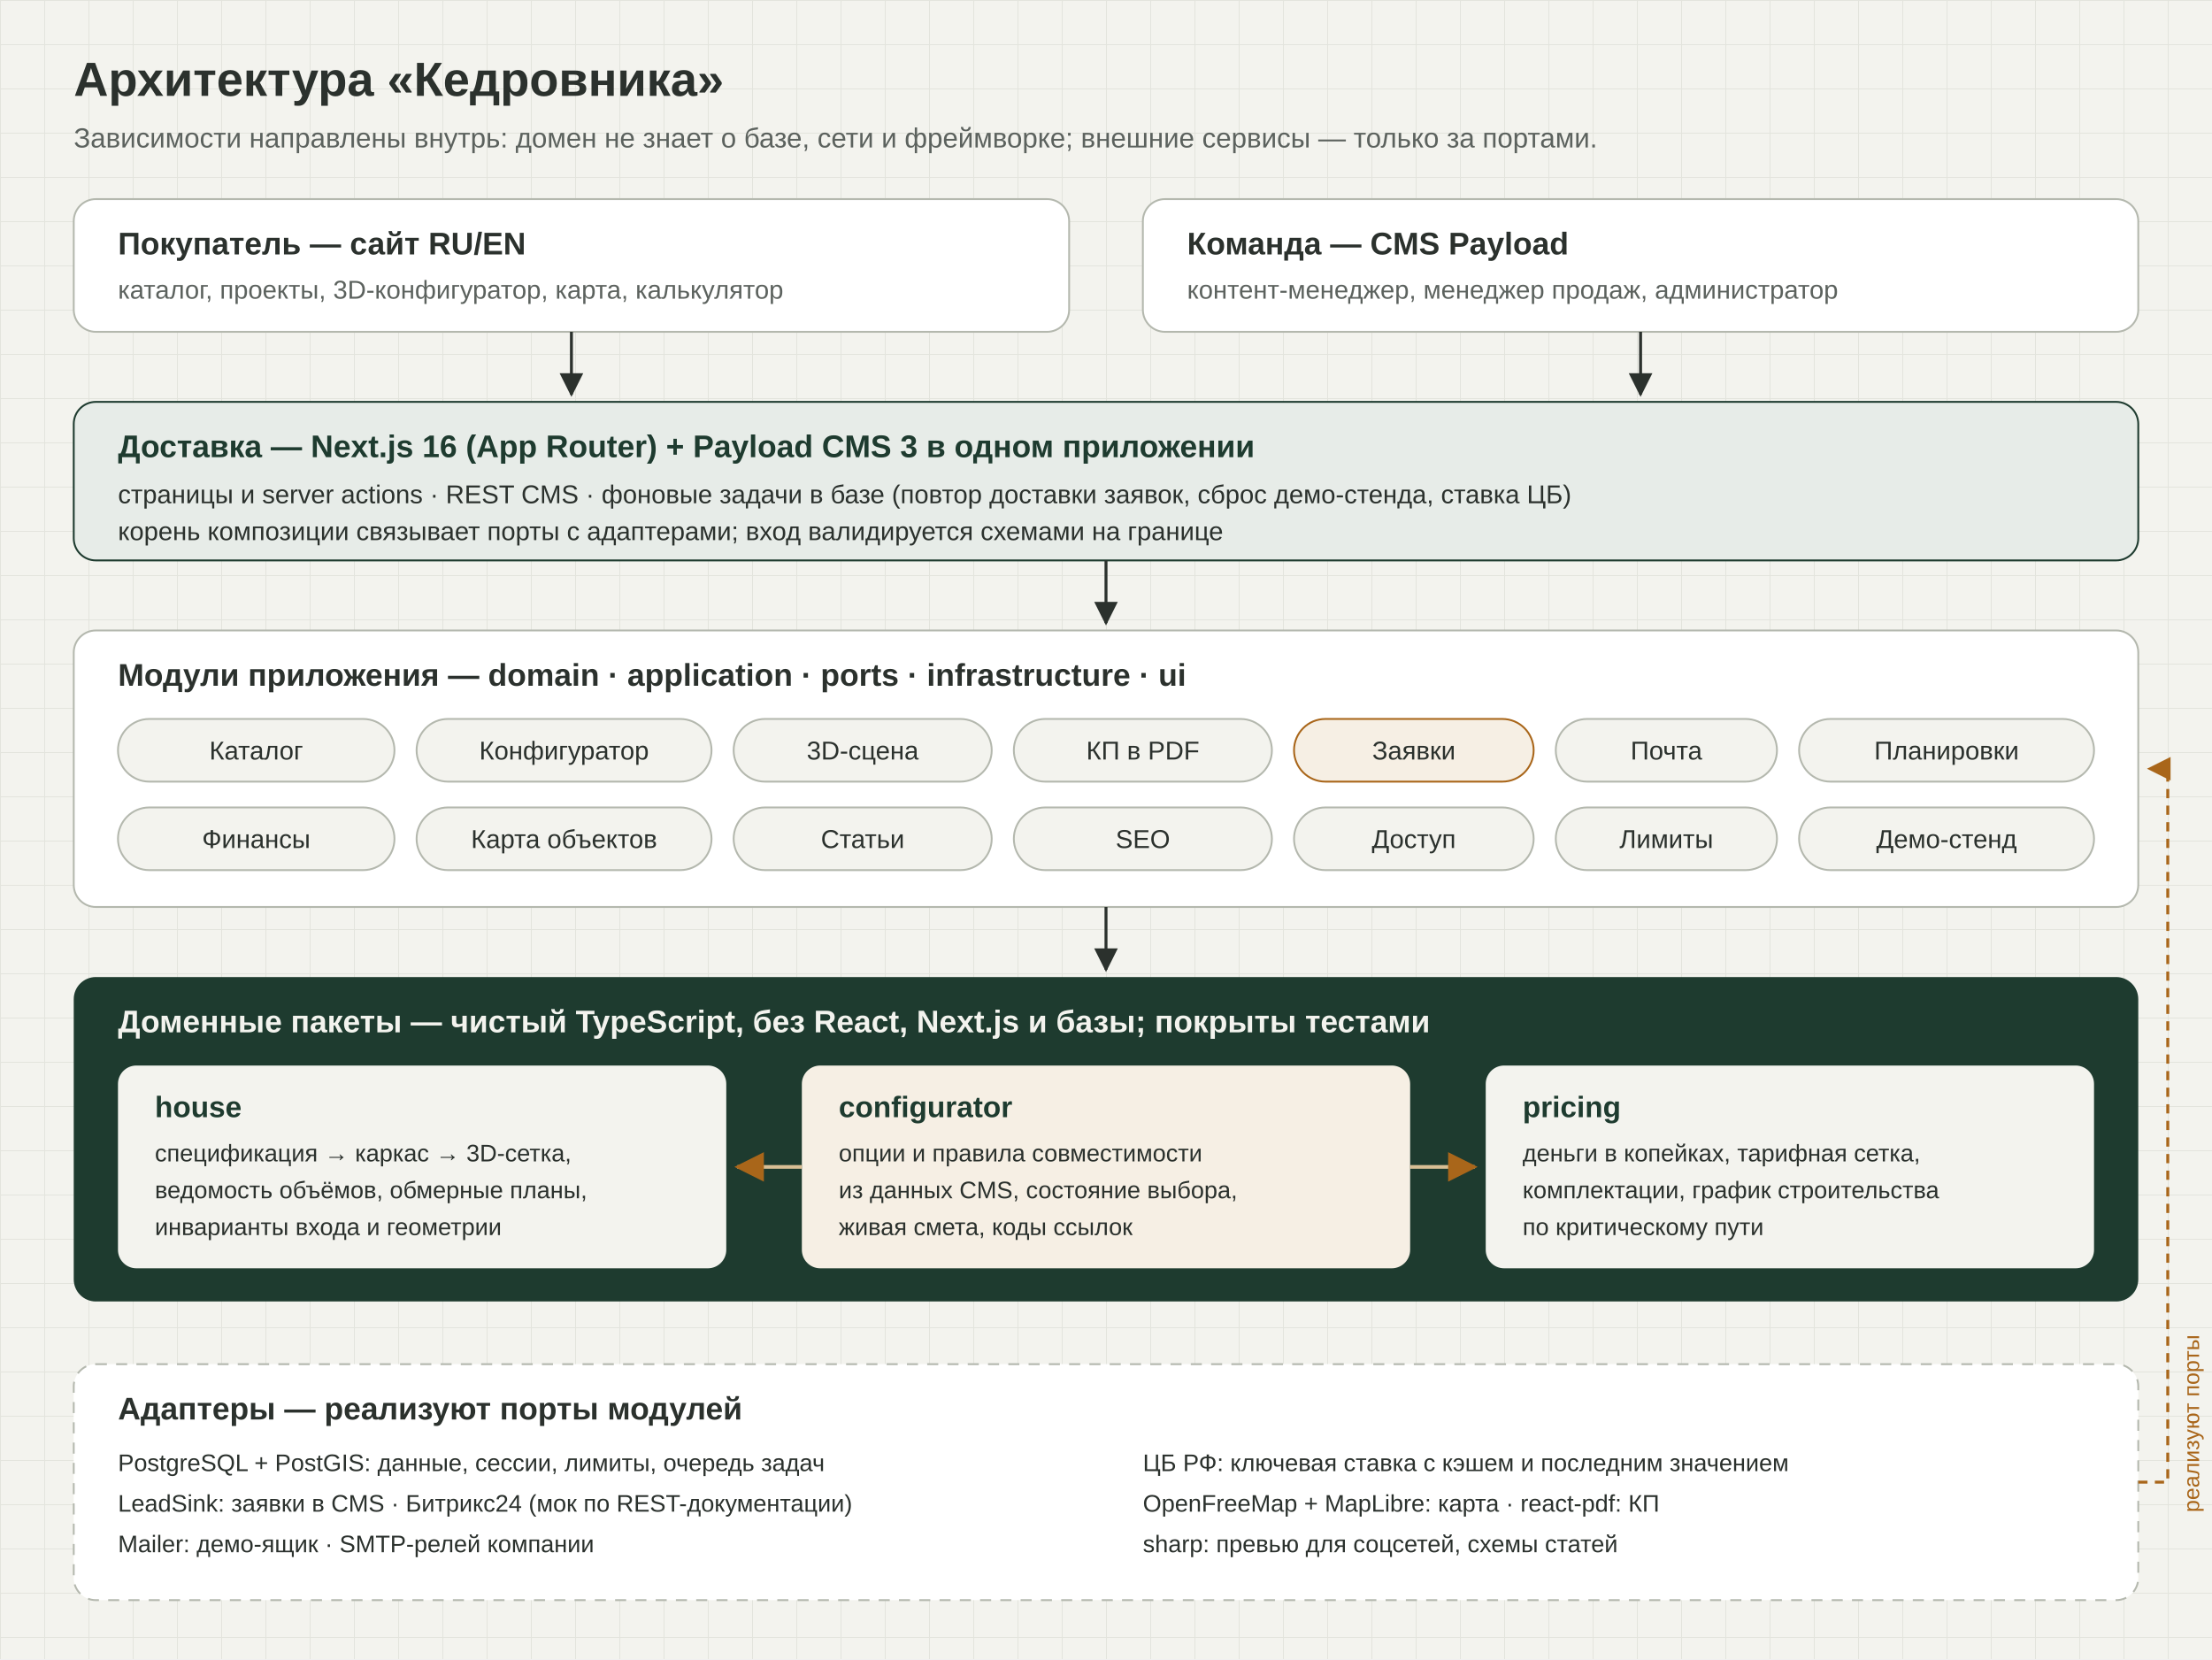
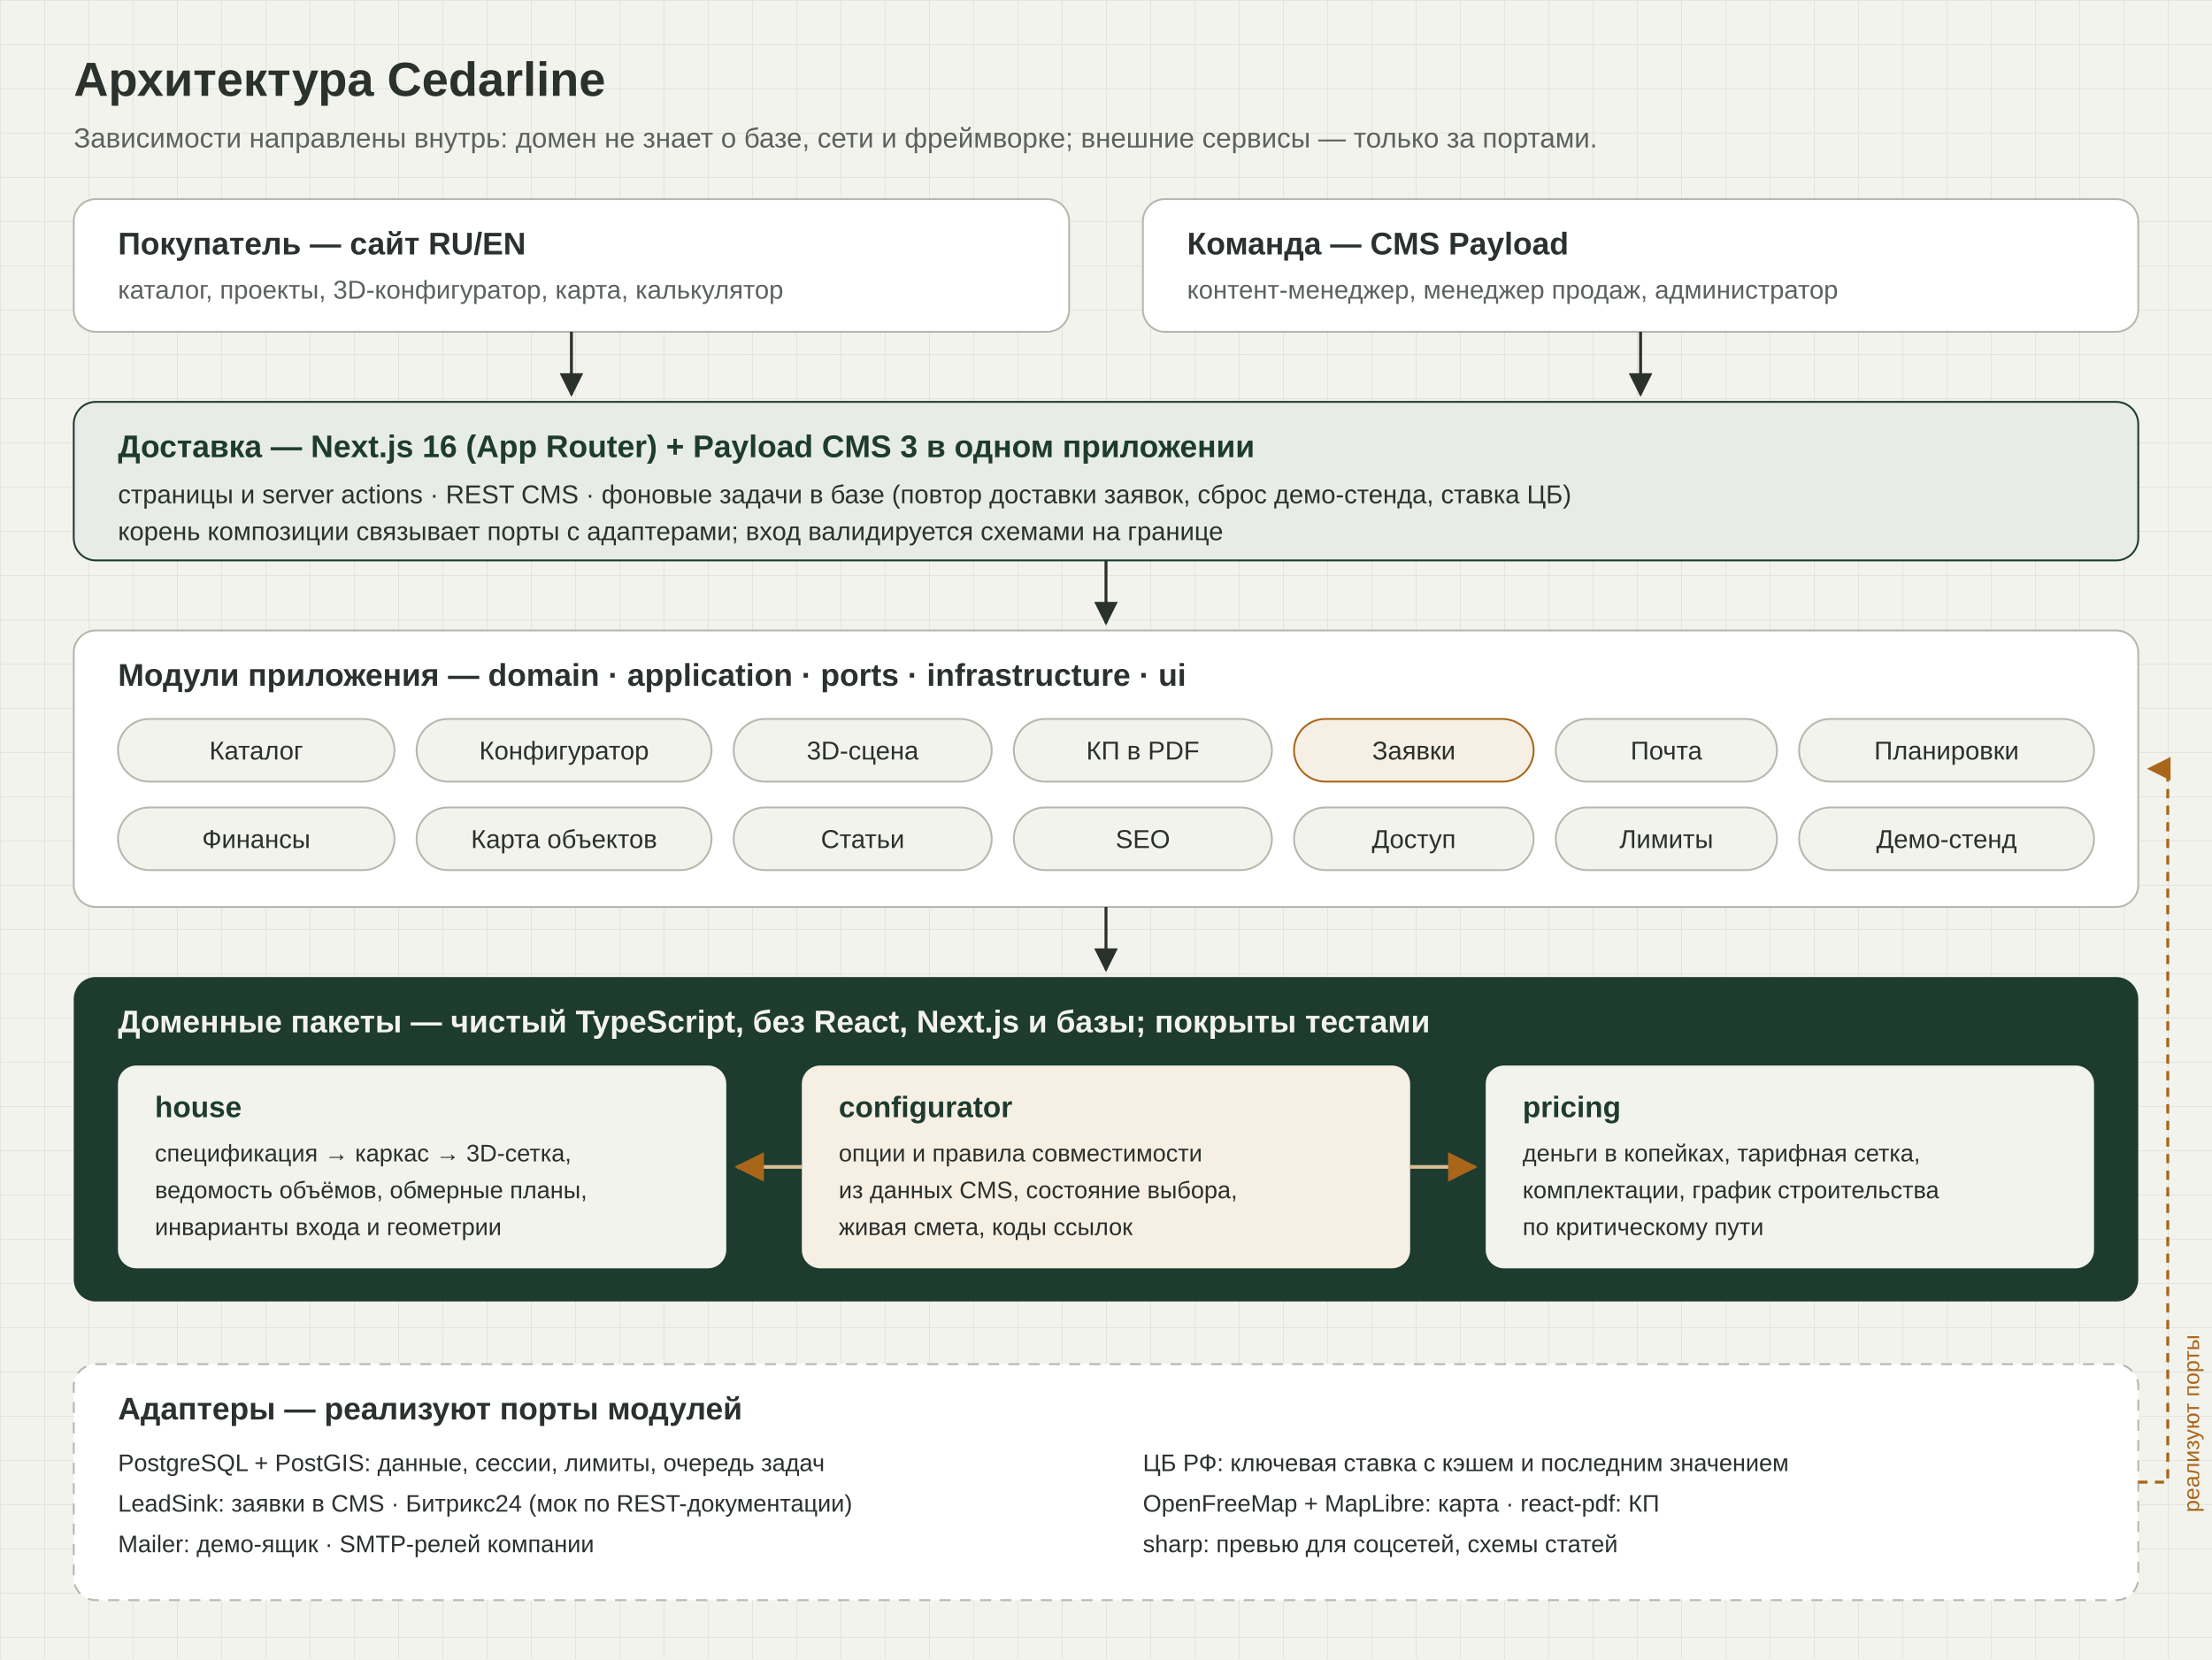
<svg xmlns="http://www.w3.org/2000/svg" viewBox="0 0 1200 900" width="1200" height="900" font-family="Manrope, 'Segoe UI', Arial, sans-serif">
  <defs>
    <marker id="arrow" viewBox="0 0 10 10" refX="9" refY="5" markerWidth="8" markerHeight="8" orient="auto-start-reverse">
      <path d="M0 0 10 5 0 10z" fill="#2b312d" />
    </marker>
    <marker id="arrow-accent" viewBox="0 0 10 10" refX="9" refY="5" markerWidth="8" markerHeight="8" orient="auto-start-reverse">
      <path d="M0 0 10 5 0 10z" fill="#a9661a" />
    </marker>
    <pattern id="grid" width="24" height="24" patternUnits="userSpaceOnUse">
      <path d="M24 0H0V24" fill="none" stroke="#e3e4dd" stroke-width="1" />
    </pattern>
  </defs>
  <rect width="1200" height="900" fill="#f3f3ee" />
  <rect width="1200" height="900" fill="url(#grid)" />
-   <text x="40" y="52" font-size="26" font-weight="600" fill="#2b312d">Архитектура «Кедровника»</text>
+   <text x="40" y="52" font-size="26" font-weight="600" fill="#2b312d">Архитектура Cedarline</text>
  <text x="40" y="80" font-size="15" fill="#5c625e">Зависимости направлены внутрь: домен не знает о базе, сети и фреймворке; внешние сервисы — только за портами.</text>
  <g>
    <rect x="40" y="108" width="540" height="72" rx="12" fill="#ffffff" stroke="#b4b8ae" />
    <text x="64" y="138" font-size="17" font-weight="600" fill="#2b312d">Покупатель — сайт RU/EN</text>
    <text x="64" y="162" font-size="14" fill="#5c625e">каталог, проекты, 3D-конфигуратор, карта, калькулятор</text>
    <rect x="620" y="108" width="540" height="72" rx="12" fill="#ffffff" stroke="#b4b8ae" />
    <text x="644" y="138" font-size="17" font-weight="600" fill="#2b312d">Команда — CMS Payload</text>
    <text x="644" y="162" font-size="14" fill="#5c625e">контент-менеджер, менеджер продаж, администратор</text>
  </g>
  <path d="M310 180V214" stroke="#2b312d" stroke-width="1.6" marker-end="url(#arrow)" />
  <path d="M890 180V214" stroke="#2b312d" stroke-width="1.6" marker-end="url(#arrow)" />
  <rect x="40" y="218" width="1120" height="86" rx="12" fill="#e7ece8" stroke="#1e3b2f" />
  <text x="64" y="248" font-size="17" font-weight="600" fill="#1e3b2f">Доставка — Next.js 16 (App Router) + Payload CMS 3 в одном приложении</text>
  <text x="64" y="273" font-size="14" fill="#2b312d">страницы и server actions · REST CMS · фоновые задачи в базе (повтор доставки заявок, сброс демо-стенда, ставка ЦБ)</text>
  <text x="64" y="293" font-size="14" fill="#2b312d">корень композиции связывает порты с адаптерами; вход валидируется схемами на границе</text>
  <path d="M600 304V338" stroke="#2b312d" stroke-width="1.6" marker-end="url(#arrow)" />
  <rect x="40" y="342" width="1120" height="150" rx="12" fill="#ffffff" stroke="#b4b8ae" />
  <text x="64" y="372" font-size="17" font-weight="600" fill="#2b312d">Модули приложения — domain · application · ports · infrastructure · ui</text>
  <g font-size="14" fill="#2b312d">
    <rect x="64" y="390" width="150" height="34" rx="17" fill="#f3f3ee" stroke="#b4b8ae" />
    <text x="139" y="412" text-anchor="middle">Каталог</text>
    <rect x="226" y="390" width="160" height="34" rx="17" fill="#f3f3ee" stroke="#b4b8ae" />
    <text x="306" y="412" text-anchor="middle">Конфигуратор</text>
    <rect x="398" y="390" width="140" height="34" rx="17" fill="#f3f3ee" stroke="#b4b8ae" />
    <text x="468" y="412" text-anchor="middle">3D-сцена</text>
    <rect x="550" y="390" width="140" height="34" rx="17" fill="#f3f3ee" stroke="#b4b8ae" />
    <text x="620" y="412" text-anchor="middle">КП в PDF</text>
    <rect x="702" y="390" width="130" height="34" rx="17" fill="#f6efe4" stroke="#a9661a" />
    <text x="767" y="412" text-anchor="middle">Заявки</text>
    <rect x="844" y="390" width="120" height="34" rx="17" fill="#f3f3ee" stroke="#b4b8ae" />
    <text x="904" y="412" text-anchor="middle">Почта</text>
    <rect x="976" y="390" width="160" height="34" rx="17" fill="#f3f3ee" stroke="#b4b8ae" />
    <text x="1056" y="412" text-anchor="middle">Планировки</text>
    <rect x="64" y="438" width="150" height="34" rx="17" fill="#f3f3ee" stroke="#b4b8ae" />
    <text x="139" y="460" text-anchor="middle">Финансы</text>
    <rect x="226" y="438" width="160" height="34" rx="17" fill="#f3f3ee" stroke="#b4b8ae" />
    <text x="306" y="460" text-anchor="middle">Карта объектов</text>
    <rect x="398" y="438" width="140" height="34" rx="17" fill="#f3f3ee" stroke="#b4b8ae" />
    <text x="468" y="460" text-anchor="middle">Статьи</text>
    <rect x="550" y="438" width="140" height="34" rx="17" fill="#f3f3ee" stroke="#b4b8ae" />
    <text x="620" y="460" text-anchor="middle">SEO</text>
    <rect x="702" y="438" width="130" height="34" rx="17" fill="#f3f3ee" stroke="#b4b8ae" />
    <text x="767" y="460" text-anchor="middle">Доступ</text>
    <rect x="844" y="438" width="120" height="34" rx="17" fill="#f3f3ee" stroke="#b4b8ae" />
    <text x="904" y="460" text-anchor="middle">Лимиты</text>
    <rect x="976" y="438" width="160" height="34" rx="17" fill="#f3f3ee" stroke="#b4b8ae" />
    <text x="1056" y="460" text-anchor="middle">Демо-стенд</text>
  </g>
  <path d="M600 492V526" stroke="#2b312d" stroke-width="1.6" marker-end="url(#arrow)" />
  <rect x="40" y="530" width="1120" height="176" rx="12" fill="#1e3b2f" />
  <text x="64" y="560" font-size="17" font-weight="600" fill="#f3f3ee">Доменные пакеты — чистый TypeScript, без React, Next.js и базы; покрыты тестами</text>
  <g>
    <rect x="64" y="578" width="330" height="110" rx="10" fill="#f3f3ee" />
    <text x="84" y="606" font-size="16" font-weight="600" fill="#1e3b2f">house</text>
    <text x="84" y="630" font-size="13" fill="#2b312d">спецификация → каркас → 3D-сетка,</text>
    <text x="84" y="650" font-size="13" fill="#2b312d">ведомость объёмов, обмерные планы,</text>
    <text x="84" y="670" font-size="13" fill="#2b312d">инварианты входа и геометрии</text>
    <rect x="435" y="578" width="330" height="110" rx="10" fill="#f6efe4" />
    <text x="455" y="606" font-size="16" font-weight="600" fill="#1e3b2f">configurator</text>
    <text x="455" y="630" font-size="13" fill="#2b312d">опции и правила совместимости</text>
    <text x="455" y="650" font-size="13" fill="#2b312d">из данных CMS, состояние выбора,</text>
    <text x="455" y="670" font-size="13" fill="#2b312d">живая смета, коды ссылок</text>
    <rect x="806" y="578" width="330" height="110" rx="10" fill="#f3f3ee" />
    <text x="826" y="606" font-size="16" font-weight="600" fill="#1e3b2f">pricing</text>
    <text x="826" y="630" font-size="13" fill="#2b312d">деньги в копейках, тарифная сетка,</text>
    <text x="826" y="650" font-size="13" fill="#2b312d">комплектации, график строительства</text>
    <text x="826" y="670" font-size="13" fill="#2b312d">по критическому пути</text>
  </g>
  <path d="M435 633H400" stroke="#d8be94" stroke-width="2" marker-end="url(#arrow-accent)" />
  <path d="M765 633H800" stroke="#d8be94" stroke-width="2" marker-end="url(#arrow-accent)" />
  <rect x="40" y="740" width="1120" height="128" rx="12" fill="#ffffff" stroke="#b4b8ae" stroke-dasharray="6 5" />
  <text x="64" y="770" font-size="17" font-weight="600" fill="#2b312d">Адаптеры — реализуют порты модулей</text>
  <g font-size="13" fill="#2b312d">
    <text x="64" y="798">PostgreSQL + PostGIS: данные, сессии, лимиты, очередь задач</text>
    <text x="64" y="820">LeadSink: заявки в CMS · Битрикс24 (мок по REST-документации)</text>
    <text x="64" y="842">Mailer: демо-ящик · SMTP-релей компании</text>
    <text x="620" y="798">ЦБ РФ: ключевая ставка с кэшем и последним значением</text>
    <text x="620" y="820">OpenFreeMap + MapLibre: карта · react-pdf: КП</text>
    <text x="620" y="842">sharp: превью для соцсетей, схемы статей</text>
  </g>
  <path d="M1160 804H1176V417H1166" fill="none" stroke="#a9661a" stroke-width="1.6" stroke-dasharray="5 4" marker-end="url(#arrow-accent)" />
  <text x="1193" y="724" font-size="12" fill="#a9661a" text-anchor="end" transform="rotate(-90 1193 724)">реализуют порты</text>
</svg>
